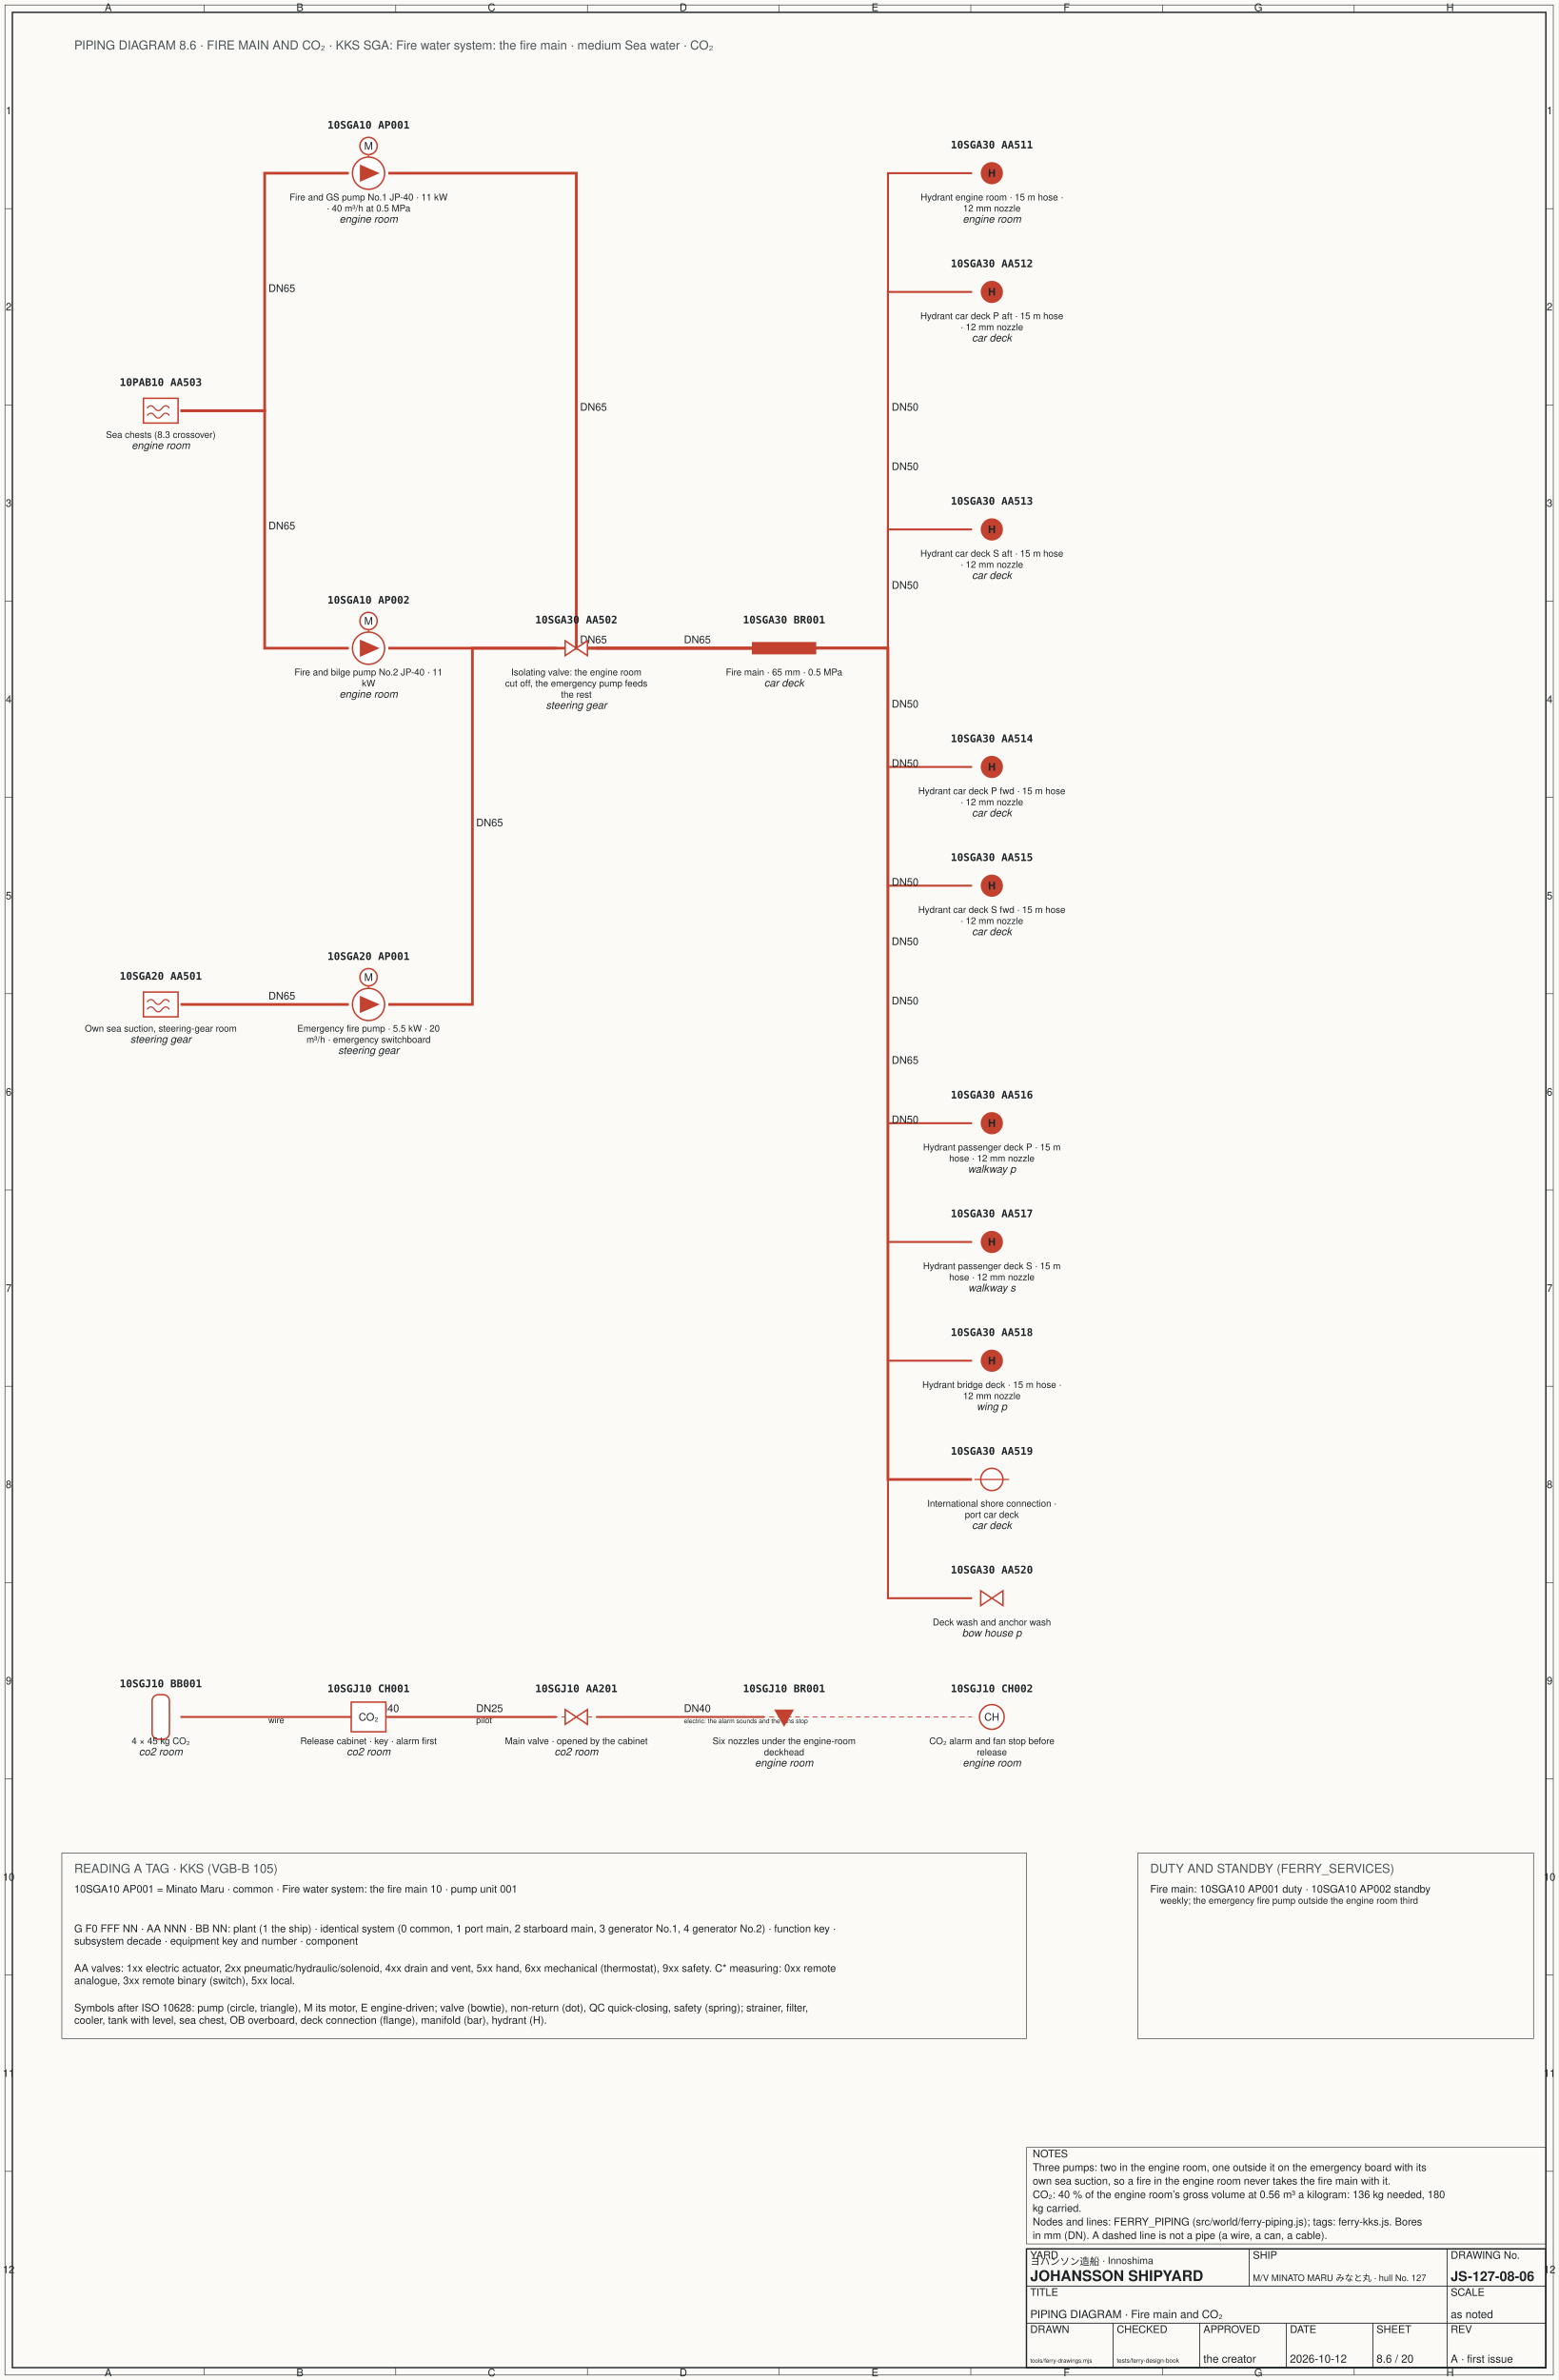
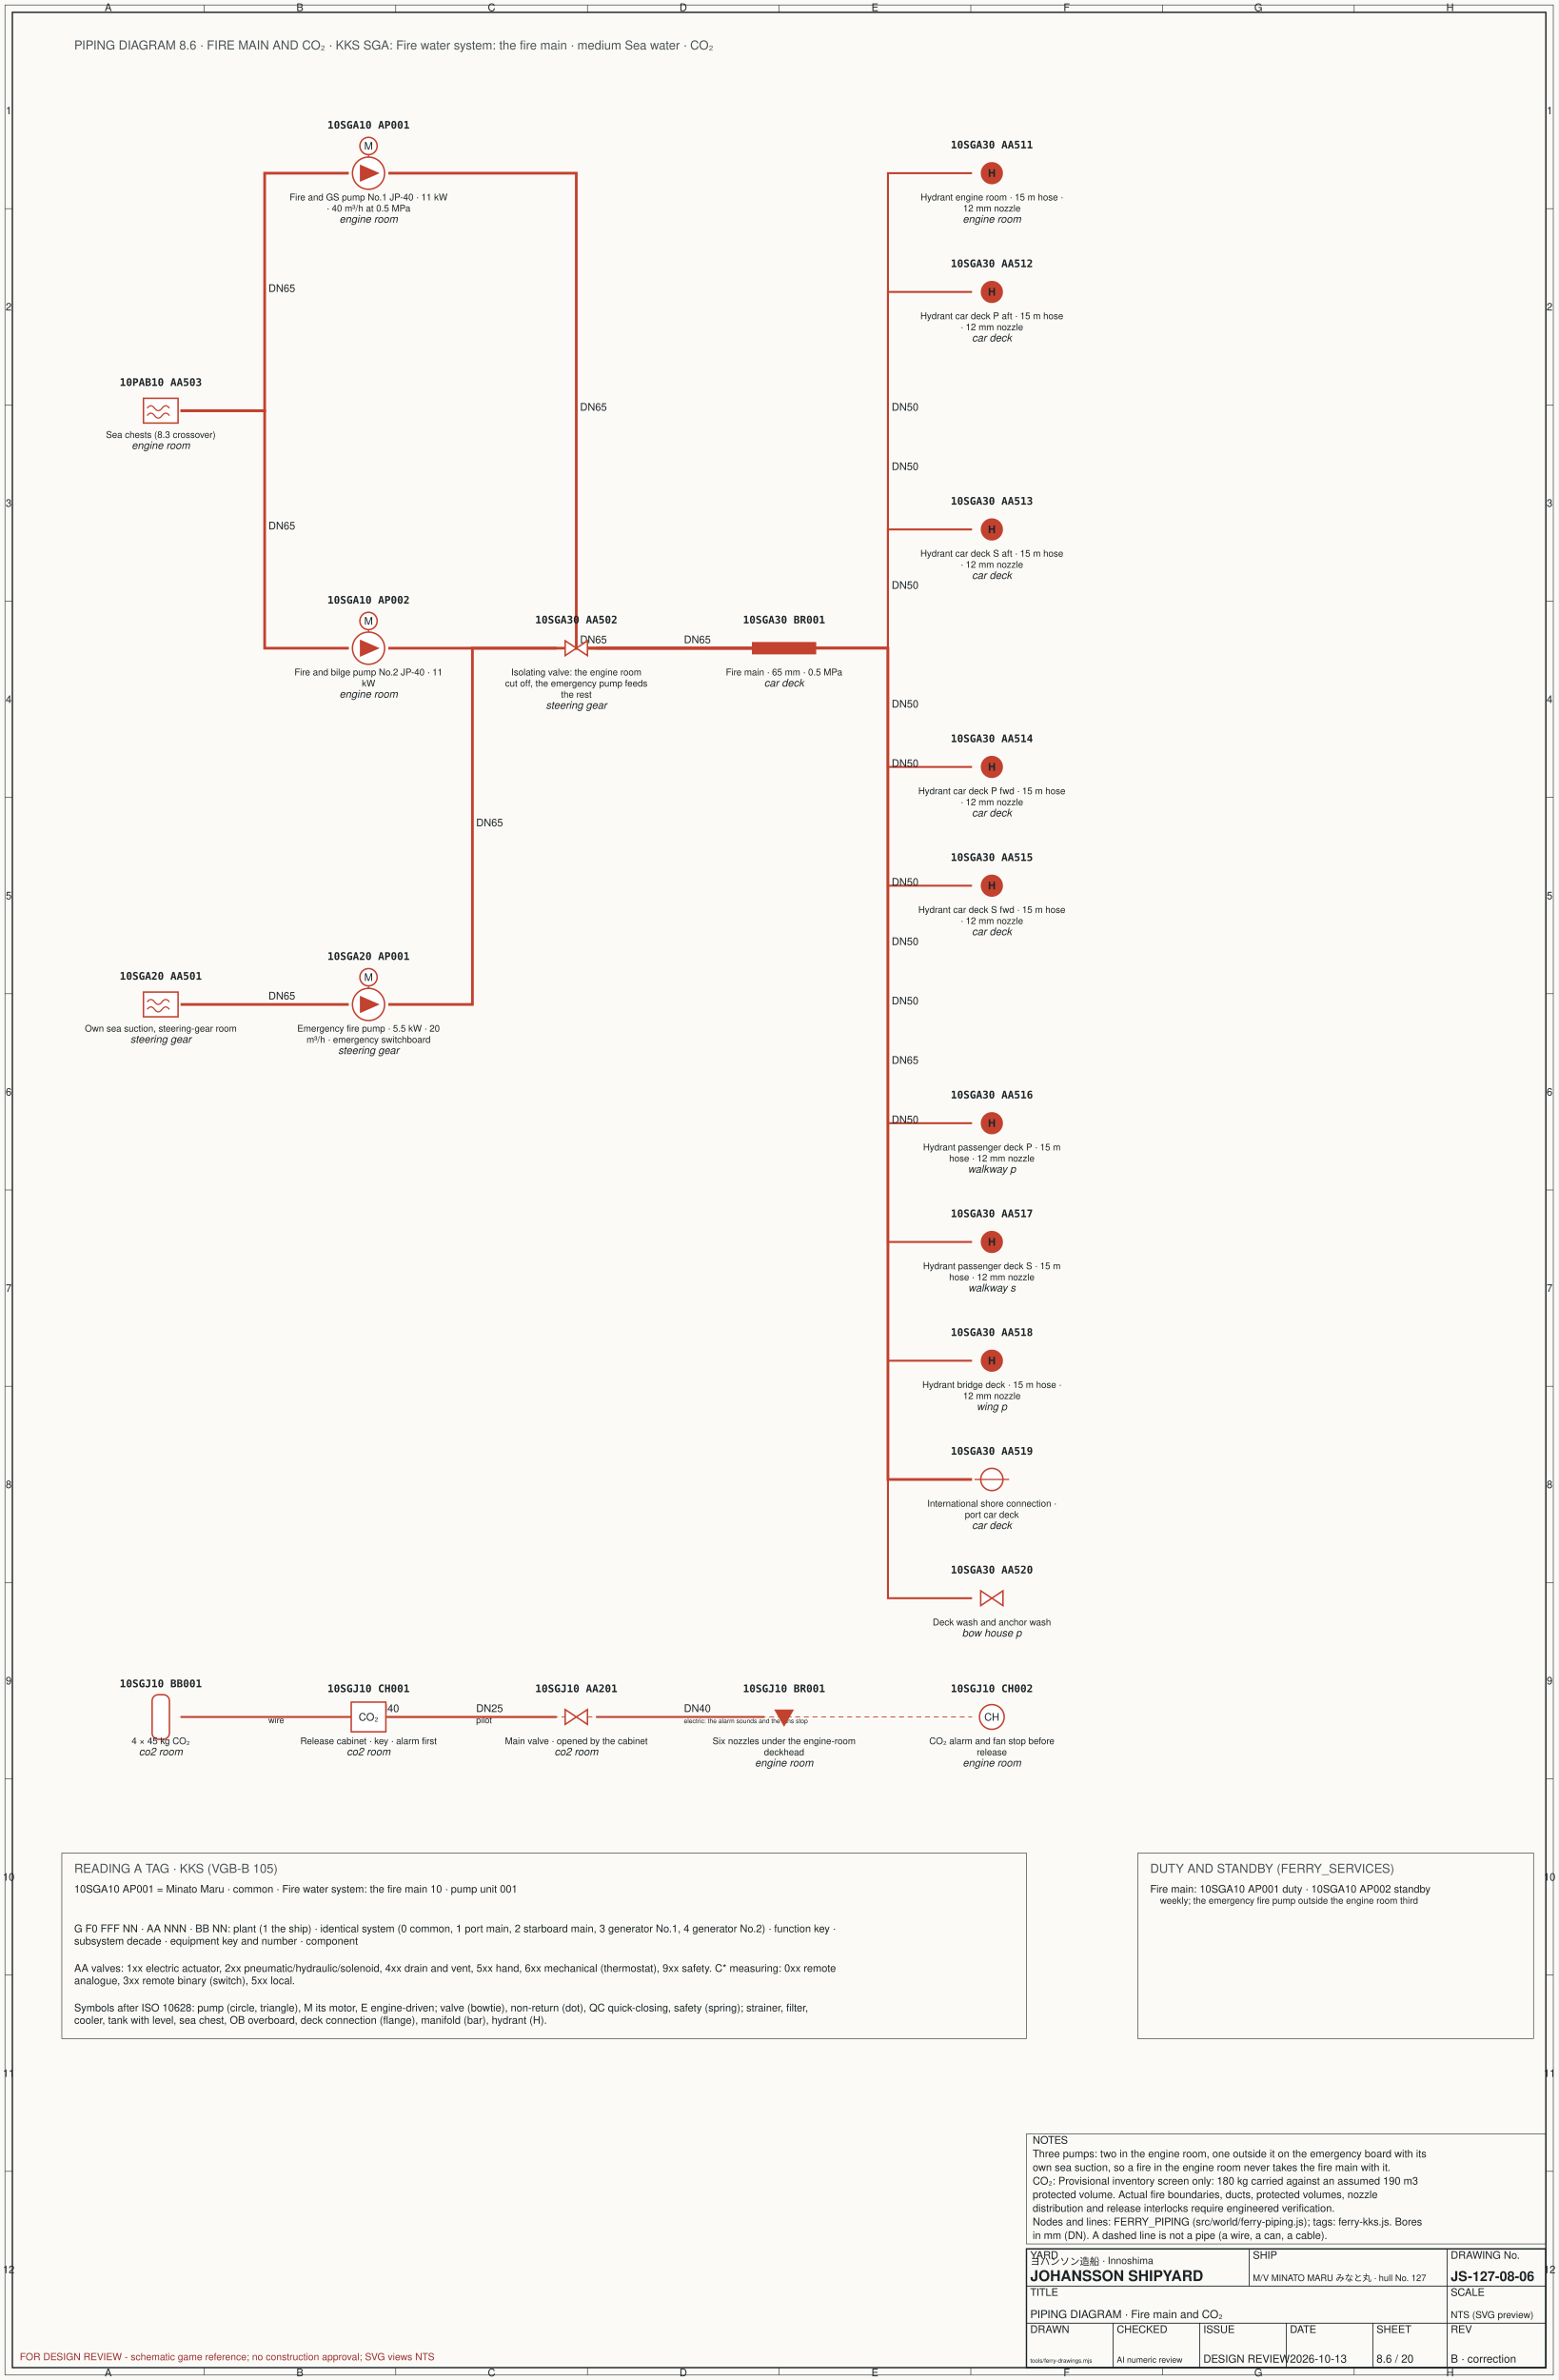
<svg xmlns="http://www.w3.org/2000/svg" width="1260" height="1924" viewBox="0 0 1260 1924" font-family="Helvetica, Arial, sans-serif" font-size="11">
  <rect width="1260" height="1924" fill="#fbfaf6" />
  <style>.l{fill:none;stroke:#1d2326;stroke-width:1.1}.t{fill:none;stroke:#1d2326;stroke-width:.45}.g{fill:none;stroke:#9aa3a6;stroke-width:.4;stroke-dasharray:3 3}.wl{fill:none;stroke:#2f6f74;stroke-width:.8;stroke-dasharray:6 3}.c{fill:none;stroke:#8e3a30;stroke-width:.6;stroke-dasharray:1 3}.d{fill:none;stroke:#1d2326;stroke-width:.5}.txt{fill:#1d2326}.sp{fill:#eef1ee;stroke:#1d2326;stroke-width:.7}.lab{fill:#1d2326;font-size:8.5}.ttl{fill:#1d2326;font-size:14;font-weight:bold}.sub{fill:#4a5457;font-size:10}.hatch{fill:url(#hatch);stroke:#1d2326;stroke-width:.7}</style>
  <defs>
    <pattern id="hatch" width="6" height="6" patternUnits="userSpaceOnUse" patternTransform="rotate(45)">
      <line x1="0" y1="0" x2="0" y2="6" stroke="#1d2326" stroke-width=".6" />
    </pattern>
    <marker id="arr" viewBox="0 0 10 10" refX="10" refY="5" markerWidth="8" markerHeight="8" orient="auto-start-reverse">
      <path d="M0,1 L10,5 L0,9 z" fill="#1d2326" />
    </marker>
  </defs>
  <rect class="l" x="10" y="10" width="1240" height="1904" fill="none" />
  <rect class="t" x="4" y="4" width="1252" height="1916" fill="none" />
  <text class="lab" x="87.5" y="9" text-anchor="middle">A</text>
  <text class="lab" x="87.5" y="1921" text-anchor="middle">A</text>
  <text class="lab" x="242.5" y="9" text-anchor="middle">B</text>
  <text class="lab" x="242.5" y="1921" text-anchor="middle">B</text>
  <line class="t" x1="165" y1="4" x2="165" y2="10" />
  <line class="t" x1="165" y1="1914" x2="165" y2="1920" />
  <text class="lab" x="397.5" y="9" text-anchor="middle">C</text>
  <text class="lab" x="397.5" y="1921" text-anchor="middle">C</text>
  <line class="t" x1="320" y1="4" x2="320" y2="10" />
  <line class="t" x1="320" y1="1914" x2="320" y2="1920" />
  <text class="lab" x="552.5" y="9" text-anchor="middle">D</text>
  <text class="lab" x="552.5" y="1921" text-anchor="middle">D</text>
  <line class="t" x1="475" y1="4" x2="475" y2="10" />
  <line class="t" x1="475" y1="1914" x2="475" y2="1920" />
  <text class="lab" x="707.5" y="9" text-anchor="middle">E</text>
  <text class="lab" x="707.5" y="1921" text-anchor="middle">E</text>
  <line class="t" x1="630" y1="4" x2="630" y2="10" />
  <line class="t" x1="630" y1="1914" x2="630" y2="1920" />
  <text class="lab" x="862.5" y="9" text-anchor="middle">F</text>
  <text class="lab" x="862.5" y="1921" text-anchor="middle">F</text>
  <line class="t" x1="785" y1="4" x2="785" y2="10" />
  <line class="t" x1="785" y1="1914" x2="785" y2="1920" />
  <text class="lab" x="1017.5" y="9" text-anchor="middle">G</text>
  <text class="lab" x="1017.5" y="1921" text-anchor="middle">G</text>
  <line class="t" x1="940" y1="4" x2="940" y2="10" />
  <line class="t" x1="940" y1="1914" x2="940" y2="1920" />
  <text class="lab" x="1172.5" y="9" text-anchor="middle">H</text>
  <text class="lab" x="1172.5" y="1921" text-anchor="middle">H</text>
  <line class="t" x1="1095" y1="4" x2="1095" y2="10" />
  <line class="t" x1="1095" y1="1914" x2="1095" y2="1920" />
  <text class="lab" x="7" y="92.33" text-anchor="middle">1</text>
  <text class="lab" x="1253" y="92.33" text-anchor="middle">1</text>
  <text class="lab" x="7" y="251" text-anchor="middle">2</text>
  <text class="lab" x="1253" y="251" text-anchor="middle">2</text>
  <line class="t" x1="4" y1="168.67" x2="10" y2="168.67" />
  <line class="t" x1="1250" y1="168.67" x2="1256" y2="168.67" />
  <text class="lab" x="7" y="409.67" text-anchor="middle">3</text>
  <text class="lab" x="1253" y="409.67" text-anchor="middle">3</text>
  <line class="t" x1="4" y1="327.33" x2="10" y2="327.33" />
  <line class="t" x1="1250" y1="327.33" x2="1256" y2="327.33" />
  <text class="lab" x="7" y="568.33" text-anchor="middle">4</text>
  <text class="lab" x="1253" y="568.33" text-anchor="middle">4</text>
  <line class="t" x1="4" y1="486" x2="10" y2="486" />
  <line class="t" x1="1250" y1="486" x2="1256" y2="486" />
  <text class="lab" x="7" y="727" text-anchor="middle">5</text>
  <text class="lab" x="1253" y="727" text-anchor="middle">5</text>
  <line class="t" x1="4" y1="644.67" x2="10" y2="644.67" />
  <line class="t" x1="1250" y1="644.67" x2="1256" y2="644.67" />
  <text class="lab" x="7" y="885.67" text-anchor="middle">6</text>
  <text class="lab" x="1253" y="885.67" text-anchor="middle">6</text>
  <line class="t" x1="4" y1="803.33" x2="10" y2="803.33" />
  <line class="t" x1="1250" y1="803.33" x2="1256" y2="803.33" />
  <text class="lab" x="7" y="1044.33" text-anchor="middle">7</text>
  <text class="lab" x="1253" y="1044.33" text-anchor="middle">7</text>
  <line class="t" x1="4" y1="962" x2="10" y2="962" />
  <line class="t" x1="1250" y1="962" x2="1256" y2="962" />
  <text class="lab" x="7" y="1203" text-anchor="middle">8</text>
  <text class="lab" x="1253" y="1203" text-anchor="middle">8</text>
  <line class="t" x1="4" y1="1120.67" x2="10" y2="1120.67" />
  <line class="t" x1="1250" y1="1120.67" x2="1256" y2="1120.67" />
  <text class="lab" x="7" y="1361.67" text-anchor="middle">9</text>
  <text class="lab" x="1253" y="1361.67" text-anchor="middle">9</text>
  <line class="t" x1="4" y1="1279.33" x2="10" y2="1279.33" />
  <line class="t" x1="1250" y1="1279.33" x2="1256" y2="1279.33" />
  <text class="lab" x="7" y="1520.33" text-anchor="middle">10</text>
  <text class="lab" x="1253" y="1520.33" text-anchor="middle">10</text>
  <line class="t" x1="4" y1="1438" x2="10" y2="1438" />
  <line class="t" x1="1250" y1="1438" x2="1256" y2="1438" />
  <text class="lab" x="7" y="1679" text-anchor="middle">11</text>
  <text class="lab" x="1253" y="1679" text-anchor="middle">11</text>
  <line class="t" x1="4" y1="1596.67" x2="10" y2="1596.67" />
  <line class="t" x1="1250" y1="1596.67" x2="1256" y2="1596.67" />
  <text class="lab" x="7" y="1837.67" text-anchor="middle">12</text>
  <text class="lab" x="1253" y="1837.67" text-anchor="middle">12</text>
  <line class="t" x1="4" y1="1755.33" x2="10" y2="1755.33" />
  <line class="t" x1="1250" y1="1755.33" x2="1256" y2="1755.33" />
  <text class="sub" x="60" y="40">PIPING DIAGRAM 8.6 · FIRE MAIN AND CO₂ · KKS SGA: Fire water system: the fire main · medium Sea water · CO₂</text>
  <path d="M146,332 L214,332 L214,140 L282,140" stroke="#c2412f" fill="none" stroke-width="2.2" />
  <text class="lab" x="217" y="236" font-size="7" fill="#4a5457">DN65</text>
  <path d="M146,332 L214,332 L214,524 L282,524" stroke="#c2412f" fill="none" stroke-width="2.2" />
  <text class="lab" x="217" y="428" font-size="7" fill="#4a5457">DN65</text>
  <path d="M146,812 L214,812 L214,812 L282,812" stroke="#c2412f" fill="none" stroke-width="2.2" />
  <text class="lab" x="217" y="808" font-size="7" fill="#4a5457">DN65</text>
  <path d="M314,140 L466,140 L466,524 L618,524" stroke="#c2412f" fill="none" stroke-width="2.2" />
  <text class="lab" x="469" y="332" font-size="7" fill="#4a5457">DN65</text>
  <path d="M314,524 L466,524 L466,524 L618,524" stroke="#c2412f" fill="none" stroke-width="2.2" />
  <text class="lab" x="469" y="520" font-size="7" fill="#4a5457">DN65</text>
  <path d="M314,812 L382,812 L382,524 L450,524" stroke="#c2412f" fill="none" stroke-width="2.2" />
  <text class="lab" x="385" y="668" font-size="7" fill="#4a5457">DN65</text>
  <path d="M482,524 L550,524 L550,524 L618,524" stroke="#c2412f" fill="none" stroke-width="2.2" />
  <text class="lab" x="553" y="520" font-size="7" fill="#4a5457">DN65</text>
  <path d="M650,524 L718,524 L718,140 L786,140" stroke="#c2412f" fill="none" stroke-width="1.6" />
  <text class="lab" x="721" y="332" font-size="7" fill="#4a5457">DN50</text>
  <path d="M650,524 L718,524 L718,236 L786,236" stroke="#c2412f" fill="none" stroke-width="1.6" />
  <text class="lab" x="721" y="380" font-size="7" fill="#4a5457">DN50</text>
  <path d="M650,524 L718,524 L718,428 L786,428" stroke="#c2412f" fill="none" stroke-width="1.6" />
  <text class="lab" x="721" y="476" font-size="7" fill="#4a5457">DN50</text>
  <path d="M650,524 L718,524 L718,620 L786,620" stroke="#c2412f" fill="none" stroke-width="1.6" />
  <text class="lab" x="721" y="572" font-size="7" fill="#4a5457">DN50</text>
  <path d="M650,524 L718,524 L718,716 L786,716" stroke="#c2412f" fill="none" stroke-width="1.6" />
  <text class="lab" x="721" y="620" font-size="7" fill="#4a5457">DN50</text>
  <path d="M650,524 L718,524 L718,908 L786,908" stroke="#c2412f" fill="none" stroke-width="1.6" />
  <text class="lab" x="721" y="716" font-size="7" fill="#4a5457">DN50</text>
  <path d="M650,524 L718,524 L718,1004 L786,1004" stroke="#c2412f" fill="none" stroke-width="1.6" />
  <text class="lab" x="721" y="764" font-size="7" fill="#4a5457">DN50</text>
  <path d="M650,524 L718,524 L718,1100 L786,1100" stroke="#c2412f" fill="none" stroke-width="1.6" />
  <text class="lab" x="721" y="812" font-size="7" fill="#4a5457">DN50</text>
  <path d="M650,524 L718,524 L718,1196 L786,1196" stroke="#c2412f" fill="none" stroke-width="2.2" />
  <text class="lab" x="721" y="860" font-size="7" fill="#4a5457">DN65</text>
  <path d="M650,524 L718,524 L718,1292 L786,1292" stroke="#c2412f" fill="none" stroke-width="1.6" />
  <text class="lab" x="721" y="908" font-size="7" fill="#4a5457">DN50</text>
  <path d="M146,1388 L214,1388 L214,1388 L282,1388" stroke="#c2412f" fill="none" stroke-width="0.7" stroke-dasharray="4,3" />
  <text class="lab" x="217" y="1393" style="font-size:7px" fill="#4a5457">wire</text>
  <path d="M314,1388 L382,1388 L382,1388 L450,1388" stroke="#c2412f" fill="none" stroke-width="1.1" />
  <text class="lab" x="385" y="1384" font-size="7" fill="#4a5457">DN25</text>
  <text class="lab" x="385" y="1393" style="font-size:7px" fill="#4a5457">pilot</text>
  <path d="M146,1388 L298,1388 L298,1388 L450,1388" stroke="#c2412f" fill="none" stroke-width="1.6" />
  <text class="lab" x="301" y="1384" font-size="7" fill="#4a5457">DN40</text>
  <path d="M482,1388 L550,1388 L550,1388 L618,1388" stroke="#c2412f" fill="none" stroke-width="1.6" />
  <text class="lab" x="553" y="1384" font-size="7" fill="#4a5457">DN40</text>
  <path d="M314,1388 L550,1388 L550,1388 L786,1388" stroke="#c2412f" fill="none" stroke-width="0.7" stroke-dasharray="4,3" />
  <text class="lab" x="553" y="1393" style="font-size:5.19px" fill="#4a5457">electric: the alarm sounds and the fans stop</text>
  <rect x="116" y="322" width="28" height="20" stroke="#c2412f" fill="#fff" stroke-width="1.2" />
  <path d="M119,336 q3,-4 6,0 t6,0 t6,0 M119,330 q3,-4 6,0 t6,0 t6,0" stroke="#c2412f" fill="none" />
  <text class="lab" x="130" y="312" text-anchor="middle" font-family="monospace" font-weight="bold" font-size="8.5">10PAB10 AA503</text>
  <text class="lab" x="130" y="354" style="font-size:7.5px" text-anchor="middle">Sea chests (8.3 crossover)</text>
  <text class="lab" x="130" y="363" text-anchor="middle" font-size="6.5" font-style="italic" fill="#6f7476">engine room</text>
  <circle cx="298" cy="140" r="13" stroke="#c2412f" fill="#fff" stroke-width="1.2" />
  <path d="M291,133 L307,140 L291,147 z" fill="#c2412f" />
  <circle cx="298" cy="118" r="7" stroke="#c2412f" fill="#fff" stroke-width="1.2" />
  <text class="lab" x="298" y="121" text-anchor="middle" font-size="8">M</text>
  <line x1="298" y1="125" x2="298" y2="127" stroke="#c2412f" />
  <text class="lab" x="298" y="104" text-anchor="middle" font-family="monospace" font-weight="bold" font-size="8.5">10SGA10 AP001</text>
  <text class="lab" x="298" y="162" style="font-size:7.5px" text-anchor="middle">Fire and GS pump No.1 JP-40 · 11 kW</text>
  <text class="lab" x="298" y="171" style="font-size:7.5px" text-anchor="middle">· 40 m³/h at 0.5 MPa</text>
  <text class="lab" x="298" y="180" text-anchor="middle" font-size="6.5" font-style="italic" fill="#6f7476">engine room</text>
  <circle cx="298" cy="524" r="13" stroke="#c2412f" fill="#fff" stroke-width="1.2" />
  <path d="M291,517 L307,524 L291,531 z" fill="#c2412f" />
  <circle cx="298" cy="502" r="7" stroke="#c2412f" fill="#fff" stroke-width="1.2" />
  <text class="lab" x="298" y="505" text-anchor="middle" font-size="8">M</text>
  <line x1="298" y1="509" x2="298" y2="511" stroke="#c2412f" />
  <text class="lab" x="298" y="488" text-anchor="middle" font-family="monospace" font-weight="bold" font-size="8.5">10SGA10 AP002</text>
  <text class="lab" x="298" y="546" style="font-size:7.5px" text-anchor="middle">Fire and bilge pump No.2 JP-40 · 11</text>
  <text class="lab" x="298" y="555" style="font-size:7.5px" text-anchor="middle">kW</text>
  <text class="lab" x="298" y="564" text-anchor="middle" font-size="6.5" font-style="italic" fill="#6f7476">engine room</text>
  <rect x="116" y="802" width="28" height="20" stroke="#c2412f" fill="#fff" stroke-width="1.2" />
  <path d="M119,816 q3,-4 6,0 t6,0 t6,0 M119,810 q3,-4 6,0 t6,0 t6,0" stroke="#c2412f" fill="none" />
  <text class="lab" x="130" y="792" text-anchor="middle" font-family="monospace" font-weight="bold" font-size="8.5">10SGA20 AA501</text>
  <text class="lab" x="130" y="834" style="font-size:7.5px" text-anchor="middle">Own sea suction, steering-gear room</text>
  <text class="lab" x="130" y="843" text-anchor="middle" font-size="6.5" font-style="italic" fill="#6f7476">steering gear</text>
  <circle cx="298" cy="812" r="13" stroke="#c2412f" fill="#fff" stroke-width="1.2" />
  <path d="M291,805 L307,812 L291,819 z" fill="#c2412f" />
  <circle cx="298" cy="790" r="7" stroke="#c2412f" fill="#fff" stroke-width="1.2" />
  <text class="lab" x="298" y="793" text-anchor="middle" font-size="8">M</text>
  <line x1="298" y1="797" x2="298" y2="799" stroke="#c2412f" />
  <text class="lab" x="298" y="776" text-anchor="middle" font-family="monospace" font-weight="bold" font-size="8.5">10SGA20 AP001</text>
  <text class="lab" x="298" y="834" style="font-size:7.5px" text-anchor="middle">Emergency fire pump · 5.5 kW · 20</text>
  <text class="lab" x="298" y="843" style="font-size:7.5px" text-anchor="middle">m³/h · emergency switchboard</text>
  <text class="lab" x="298" y="852" text-anchor="middle" font-size="6.5" font-style="italic" fill="#6f7476">steering gear</text>
  <path d="M457,518 L475,530 L475,518 L457,530 z" stroke="#c2412f" fill="#fff" stroke-width="1.2" />
  <text class="lab" x="466" y="504" text-anchor="middle" font-family="monospace" font-weight="bold" font-size="8.5">10SGA30 AA502</text>
  <text class="lab" x="466" y="546" style="font-size:7.5px" text-anchor="middle">Isolating valve: the engine room</text>
  <text class="lab" x="466" y="555" style="font-size:7.5px" text-anchor="middle">cut off, the emergency pump feeds</text>
  <text class="lab" x="466" y="564" style="font-size:7.5px" text-anchor="middle">the rest</text>
  <text class="lab" x="466" y="573" text-anchor="middle" font-size="6.5" font-style="italic" fill="#6f7476">steering gear</text>
  <rect x="608" y="519" width="52" height="10" fill="#c2412f" />
  <text class="lab" x="634" y="504" text-anchor="middle" font-family="monospace" font-weight="bold" font-size="8.5">10SGA30 BR001</text>
  <text class="lab" x="634" y="546" style="font-size:7.5px" text-anchor="middle">Fire main · 65 mm · 0.5 MPa</text>
  <text class="lab" x="634" y="555" text-anchor="middle" font-size="6.5" font-style="italic" fill="#6f7476">car deck</text>
  <circle cx="802" cy="140" r="9" fill="#c2412f" />
  <text class="lab" x="802" y="143" text-anchor="middle" font-size="8" fill="#fff" font-weight="bold">H</text>
  <text class="lab" x="802" y="120" text-anchor="middle" font-family="monospace" font-weight="bold" font-size="8.5">10SGA30 AA511</text>
  <text class="lab" x="802" y="162" style="font-size:7.5px" text-anchor="middle">Hydrant engine room · 15 m hose ·</text>
  <text class="lab" x="802" y="171" style="font-size:7.5px" text-anchor="middle">12 mm nozzle</text>
  <text class="lab" x="802" y="180" text-anchor="middle" font-size="6.5" font-style="italic" fill="#6f7476">engine room</text>
  <circle cx="802" cy="236" r="9" fill="#c2412f" />
  <text class="lab" x="802" y="239" text-anchor="middle" font-size="8" fill="#fff" font-weight="bold">H</text>
  <text class="lab" x="802" y="216" text-anchor="middle" font-family="monospace" font-weight="bold" font-size="8.5">10SGA30 AA512</text>
  <text class="lab" x="802" y="258" style="font-size:7.5px" text-anchor="middle">Hydrant car deck P aft · 15 m hose</text>
  <text class="lab" x="802" y="267" style="font-size:7.5px" text-anchor="middle">· 12 mm nozzle</text>
  <text class="lab" x="802" y="276" text-anchor="middle" font-size="6.5" font-style="italic" fill="#6f7476">car deck</text>
  <circle cx="802" cy="428" r="9" fill="#c2412f" />
  <text class="lab" x="802" y="431" text-anchor="middle" font-size="8" fill="#fff" font-weight="bold">H</text>
  <text class="lab" x="802" y="408" text-anchor="middle" font-family="monospace" font-weight="bold" font-size="8.5">10SGA30 AA513</text>
  <text class="lab" x="802" y="450" style="font-size:7.5px" text-anchor="middle">Hydrant car deck S aft · 15 m hose</text>
  <text class="lab" x="802" y="459" style="font-size:7.5px" text-anchor="middle">· 12 mm nozzle</text>
  <text class="lab" x="802" y="468" text-anchor="middle" font-size="6.5" font-style="italic" fill="#6f7476">car deck</text>
  <circle cx="802" cy="620" r="9" fill="#c2412f" />
  <text class="lab" x="802" y="623" text-anchor="middle" font-size="8" fill="#fff" font-weight="bold">H</text>
  <text class="lab" x="802" y="600" text-anchor="middle" font-family="monospace" font-weight="bold" font-size="8.5">10SGA30 AA514</text>
  <text class="lab" x="802" y="642" style="font-size:7.5px" text-anchor="middle">Hydrant car deck P fwd · 15 m hose</text>
  <text class="lab" x="802" y="651" style="font-size:7.5px" text-anchor="middle">· 12 mm nozzle</text>
  <text class="lab" x="802" y="660" text-anchor="middle" font-size="6.5" font-style="italic" fill="#6f7476">car deck</text>
  <circle cx="802" cy="716" r="9" fill="#c2412f" />
  <text class="lab" x="802" y="719" text-anchor="middle" font-size="8" fill="#fff" font-weight="bold">H</text>
  <text class="lab" x="802" y="696" text-anchor="middle" font-family="monospace" font-weight="bold" font-size="8.5">10SGA30 AA515</text>
  <text class="lab" x="802" y="738" style="font-size:7.5px" text-anchor="middle">Hydrant car deck S fwd · 15 m hose</text>
  <text class="lab" x="802" y="747" style="font-size:7.5px" text-anchor="middle">· 12 mm nozzle</text>
  <text class="lab" x="802" y="756" text-anchor="middle" font-size="6.5" font-style="italic" fill="#6f7476">car deck</text>
  <circle cx="802" cy="908" r="9" fill="#c2412f" />
  <text class="lab" x="802" y="911" text-anchor="middle" font-size="8" fill="#fff" font-weight="bold">H</text>
  <text class="lab" x="802" y="888" text-anchor="middle" font-family="monospace" font-weight="bold" font-size="8.5">10SGA30 AA516</text>
  <text class="lab" x="802" y="930" style="font-size:7.5px" text-anchor="middle">Hydrant passenger deck P · 15 m</text>
  <text class="lab" x="802" y="939" style="font-size:7.5px" text-anchor="middle">hose · 12 mm nozzle</text>
  <text class="lab" x="802" y="948" text-anchor="middle" font-size="6.5" font-style="italic" fill="#6f7476">walkway p</text>
  <circle cx="802" cy="1004" r="9" fill="#c2412f" />
  <text class="lab" x="802" y="1007" text-anchor="middle" font-size="8" fill="#fff" font-weight="bold">H</text>
  <text class="lab" x="802" y="984" text-anchor="middle" font-family="monospace" font-weight="bold" font-size="8.5">10SGA30 AA517</text>
  <text class="lab" x="802" y="1026" style="font-size:7.5px" text-anchor="middle">Hydrant passenger deck S · 15 m</text>
  <text class="lab" x="802" y="1035" style="font-size:7.5px" text-anchor="middle">hose · 12 mm nozzle</text>
  <text class="lab" x="802" y="1044" text-anchor="middle" font-size="6.5" font-style="italic" fill="#6f7476">walkway s</text>
  <circle cx="802" cy="1100" r="9" fill="#c2412f" />
  <text class="lab" x="802" y="1103" text-anchor="middle" font-size="8" fill="#fff" font-weight="bold">H</text>
  <text class="lab" x="802" y="1080" text-anchor="middle" font-family="monospace" font-weight="bold" font-size="8.5">10SGA30 AA518</text>
  <text class="lab" x="802" y="1122" style="font-size:7.5px" text-anchor="middle">Hydrant bridge deck · 15 m hose ·</text>
  <text class="lab" x="802" y="1131" style="font-size:7.5px" text-anchor="middle">12 mm nozzle</text>
  <text class="lab" x="802" y="1140" text-anchor="middle" font-size="6.5" font-style="italic" fill="#6f7476">wing p</text>
  <circle cx="802" cy="1196" r="9" stroke="#c2412f" fill="#fff" stroke-width="1.2" />
  <line x1="788" y1="1196" x2="816" y2="1196" stroke="#c2412f" />
  <text class="lab" x="802" y="1176" text-anchor="middle" font-family="monospace" font-weight="bold" font-size="8.5">10SGA30 AA519</text>
  <text class="lab" x="802" y="1218" style="font-size:7.5px" text-anchor="middle">International shore connection ·</text>
  <text class="lab" x="802" y="1227" style="font-size:7.5px" text-anchor="middle">port car deck</text>
  <text class="lab" x="802" y="1236" text-anchor="middle" font-size="6.5" font-style="italic" fill="#6f7476">car deck</text>
  <path d="M793,1286 L811,1298 L811,1286 L793,1298 z" stroke="#c2412f" fill="#fff" stroke-width="1.2" />
  <text class="lab" x="802" y="1272" text-anchor="middle" font-family="monospace" font-weight="bold" font-size="8.5">10SGA30 AA520</text>
  <text class="lab" x="802" y="1314" style="font-size:7.5px" text-anchor="middle">Deck wash and anchor wash</text>
  <text class="lab" x="802" y="1323" text-anchor="middle" font-size="6.5" font-style="italic" fill="#6f7476">bow house p</text>
  <rect x="123" y="1370" width="14" height="36" rx="5" stroke="#c2412f" fill="#fff" stroke-width="1.2" />
  <text class="lab" x="130" y="1364" text-anchor="middle" font-family="monospace" font-weight="bold" font-size="8.5">10SGJ10 BB001</text>
  <text class="lab" x="130" y="1410" style="font-size:7.5px" text-anchor="middle">4 × 45 kg CO₂</text>
  <text class="lab" x="130" y="1419" text-anchor="middle" font-size="6.5" font-style="italic" fill="#6f7476">co2 room</text>
  <rect x="284" y="1376" width="28" height="24" stroke="#c2412f" fill="#fff" stroke-width="1.2" />
  <text class="lab" x="298" y="1391" text-anchor="middle" font-size="7">CO₂</text>
  <text class="lab" x="298" y="1368" text-anchor="middle" font-family="monospace" font-weight="bold" font-size="8.5">10SGJ10 CH001</text>
  <text class="lab" x="298" y="1410" style="font-size:7.5px" text-anchor="middle">Release cabinet · key · alarm first</text>
  <text class="lab" x="298" y="1419" text-anchor="middle" font-size="6.5" font-style="italic" fill="#6f7476">co2 room</text>
  <path d="M457,1382 L475,1394 L475,1382 L457,1394 z" stroke="#c2412f" fill="#fff" stroke-width="1.2" />
  <text class="lab" x="466" y="1368" text-anchor="middle" font-family="monospace" font-weight="bold" font-size="8.5">10SGJ10 AA201</text>
  <text class="lab" x="466" y="1410" style="font-size:7.5px" text-anchor="middle">Main valve · opened by the cabinet</text>
  <text class="lab" x="466" y="1419" text-anchor="middle" font-size="6.5" font-style="italic" fill="#6f7476">co2 room</text>
  <path d="M626,1382 L642,1382 L634,1396 z" fill="#c2412f" />
  <text class="lab" x="634" y="1368" text-anchor="middle" font-family="monospace" font-weight="bold" font-size="8.5">10SGJ10 BR001</text>
  <text class="lab" x="634" y="1410" style="font-size:7.5px" text-anchor="middle">Six nozzles under the engine-room</text>
  <text class="lab" x="634" y="1419" style="font-size:7.5px" text-anchor="middle">deckhead</text>
  <text class="lab" x="634" y="1428" text-anchor="middle" font-size="6.5" font-style="italic" fill="#6f7476">engine room</text>
  <circle cx="802" cy="1388" r="10" stroke="#c2412f" fill="#fff" stroke-width="1.2" />
  <text class="lab" x="802" y="1391" text-anchor="middle" font-size="7">CH</text>
  <text class="lab" x="802" y="1368" text-anchor="middle" font-family="monospace" font-weight="bold" font-size="8.5">10SGJ10 CH002</text>
  <text class="lab" x="802" y="1410" style="font-size:7.5px" text-anchor="middle">CO₂ alarm and fan stop before</text>
  <text class="lab" x="802" y="1419" style="font-size:7.5px" text-anchor="middle">release</text>
  <text class="lab" x="802" y="1428" text-anchor="middle" font-size="6.5" font-style="italic" fill="#6f7476">engine room</text>
  <rect class="t" x="920" y="1498" width="320" height="150" />
  <text class="sub" x="930" y="1514">DUTY AND STANDBY (FERRY_SERVICES)</text>
  <text class="lab" x="930" y="1530" style="font-size:8.5px">Fire main: 10SGA10 AP001 duty · 10SGA10 AP002 standby</text>
  <text class="lab" x="938" y="1539" style="font-size:7.5px" fill="#4a5457">weekly; the emergency fire pump outside the engine room third</text>
  <rect class="t" x="50" y="1498" width="780" height="150" />
  <text class="sub" x="60" y="1514">READING A TAG · KKS (VGB-B 105)</text>
  <text class="lab" x="60" y="1530">10SGA10 AP001  =  Minato Maru · common · Fire water system: the fire main 10 · pump unit 001</text>
  <text class="lab" x="60" y="1562">G F0 FFF NN · AA NNN · BB NN: plant (1 the ship) · identical system (0 common, 1 port main, 2 starboard main, 3 generator No.1, 4 generator No.2) · function key ·</text>
  <text class="lab" x="60" y="1572">subsystem decade · equipment key and number · component</text>
  <text class="lab" x="60" y="1594">AA valves: 1xx electric actuator, 2xx pneumatic/hydraulic/solenoid, 4xx drain and vent, 5xx hand, 6xx mechanical (thermostat), 9xx safety. C* measuring: 0xx remote</text>
  <text class="lab" x="60" y="1604">analogue, 3xx remote binary (switch), 5xx local.</text>
  <text class="lab" x="60" y="1626">Symbols after ISO 10628: pump (circle, triangle), M its motor, E engine-driven; valve (bowtie), non-return (dot), QC quick-closing, safety (spring); strainer, filter,</text>
  <text class="lab" x="60" y="1636">cooler, tank with level, sea chest, OB overboard, deck connection (flange), manifold (bar), hydrant (H).</text>
  <rect class="l" x="830" y="1818" width="420" height="96" fill="#fff" />
  <rect class="t" x="830" y="1818" width="180" height="30" />
  <text class="lab" x="833" y="1826" font-size="6.5" fill="#6a7477">YARD</text>
  <text class="txt" x="833" y="1831" style="font-size:8px">ヨハンソン造船 · Innoshima</text>
  <text class="ttl" x="833" y="1844" style="font-size:12px">JOHANSSON SHIPYARD</text>
  <rect class="t" x="1010" y="1818" width="160" height="30" />
  <text class="lab" x="1013" y="1826" font-size="6.5" fill="#6a7477">SHIP</text>
  <text class="txt" x="1013" y="1844" style="font-size:7.21px">M/V MINATO MARU みなと丸 · hull No. 127</text>
  <rect class="t" x="1170" y="1818" width="80" height="30" />
  <text class="lab" x="1173" y="1826" font-size="6.5" fill="#6a7477">DRAWING No.</text>
  <text class="ttl" x="1173" y="1844" style="font-size:11.01px">JS-127-08-06</text>
  <rect class="t" x="830" y="1848" width="340" height="30" />
  <text class="lab" x="833" y="1856" font-size="6.5" fill="#6a7477">TITLE</text>
  <text class="txt" x="833" y="1874" style="font-size:9px">PIPING DIAGRAM · Fire main and CO₂</text>
  <rect class="t" x="1170" y="1848" width="80" height="30" />
  <text class="lab" x="1173" y="1856" font-size="6.5" fill="#6a7477">SCALE</text>
-   <text class="txt" x="1173" y="1874" style="font-size:9px">as noted</text>
+   <text class="txt" x="1173" y="1874" style="font-size:7.77px">NTS (SVG preview)</text>
  <rect class="t" x="830" y="1878" width="70" height="36" />
  <text class="lab" x="833" y="1886" font-size="6.5" fill="#6a7477">DRAWN</text>
  <text class="txt" x="833" y="1910" style="font-size:4.76px">tools/ferry-drawings.mjs</text>
  <rect class="t" x="900" y="1878" width="70" height="36" />
  <text class="lab" x="903" y="1886" font-size="6.5" fill="#6a7477">CHECKED</text>
-   <text class="txt" x="903" y="1910" style="font-size:4.97px">tests/ferry-design-book</text>
+   <text class="txt" x="903" y="1910" style="font-size:6.72px">AI numeric review</text>
  <rect class="t" x="970" y="1878" width="70" height="36" />
-   <text class="lab" x="973" y="1886" font-size="6.5" fill="#6a7477">APPROVED</text>
-   <text class="txt" x="973" y="1910" style="font-size:9px">the creator</text>
+   <text class="lab" x="973" y="1886" font-size="6.5" fill="#6a7477">ISSUE</text>
+   <text class="txt" x="973" y="1910" style="font-size:8.79px">DESIGN REVIEW</text>
  <rect class="t" x="1040" y="1878" width="70" height="36" />
  <text class="lab" x="1043" y="1886" font-size="6.5" fill="#6a7477">DATE</text>
-   <text class="txt" x="1043" y="1910" style="font-size:9px">2026-10-12</text>
+   <text class="txt" x="1043" y="1910" style="font-size:9px">2026-10-13</text>
  <rect class="t" x="1110" y="1878" width="60" height="36" />
  <text class="lab" x="1113" y="1886" font-size="6.5" fill="#6a7477">SHEET</text>
  <text class="txt" x="1113" y="1910" style="font-size:9px">8.6 / 20</text>
  <rect class="t" x="1170" y="1878" width="80" height="36" />
  <text class="lab" x="1173" y="1886" font-size="6.5" fill="#6a7477">REV</text>
-   <text class="txt" x="1173" y="1910" style="font-size:8.81px">A · first issue</text>
-   <rect class="t" x="830" y="1736" width="420" height="78" fill="#fff" />
-   <text class="lab" x="835" y="1744" font-size="6.5" fill="#6a7477">NOTES</text>
-   <text class="lab" x="835" y="1755">Three pumps: two in the engine room, one outside it on the emergency board with its</text>
-   <text class="lab" x="835" y="1766">own sea suction, so a fire in the engine room never takes the fire main with it.</text>
-   <text class="lab" x="835" y="1777">CO₂: 40 % of the engine room’s gross volume at 0.56 m³ a kilogram: 136 kg needed, 180</text>
-   <text class="lab" x="835" y="1788">kg carried.</text>
+   <text class="txt" x="1173" y="1910" style="font-size:9px">B · correction</text>
+   <rect class="t" x="830" y="1725" width="420" height="89" fill="#fff" />
+   <text class="lab" x="835" y="1733" font-size="6.5" fill="#6a7477">NOTES</text>
+   <text class="lab" x="835" y="1744">Three pumps: two in the engine room, one outside it on the emergency board with its</text>
+   <text class="lab" x="835" y="1755">own sea suction, so a fire in the engine room never takes the fire main with it.</text>
+   <text class="lab" x="835" y="1766">CO₂: Provisional inventory screen only: 180 kg carried against an assumed 190 m3</text>
+   <text class="lab" x="835" y="1777">protected volume. Actual fire boundaries, ducts, protected volumes, nozzle</text>
+   <text class="lab" x="835" y="1788">distribution and release interlocks require engineered verification.</text>
  <text class="lab" x="835" y="1799">Nodes and lines: FERRY_PIPING (src/world/ferry-piping.js); tags: ferry-kks.js. Bores</text>
  <text class="lab" x="835" y="1810">in mm (DN). A dashed line is not a pipe (a wire, a can, a cable).</text>
+   <text x="16" y="1908" font-size="8" fill="#9b3030">FOR DESIGN REVIEW - schematic game reference; no construction approval; SVG views NTS</text>
</svg>
